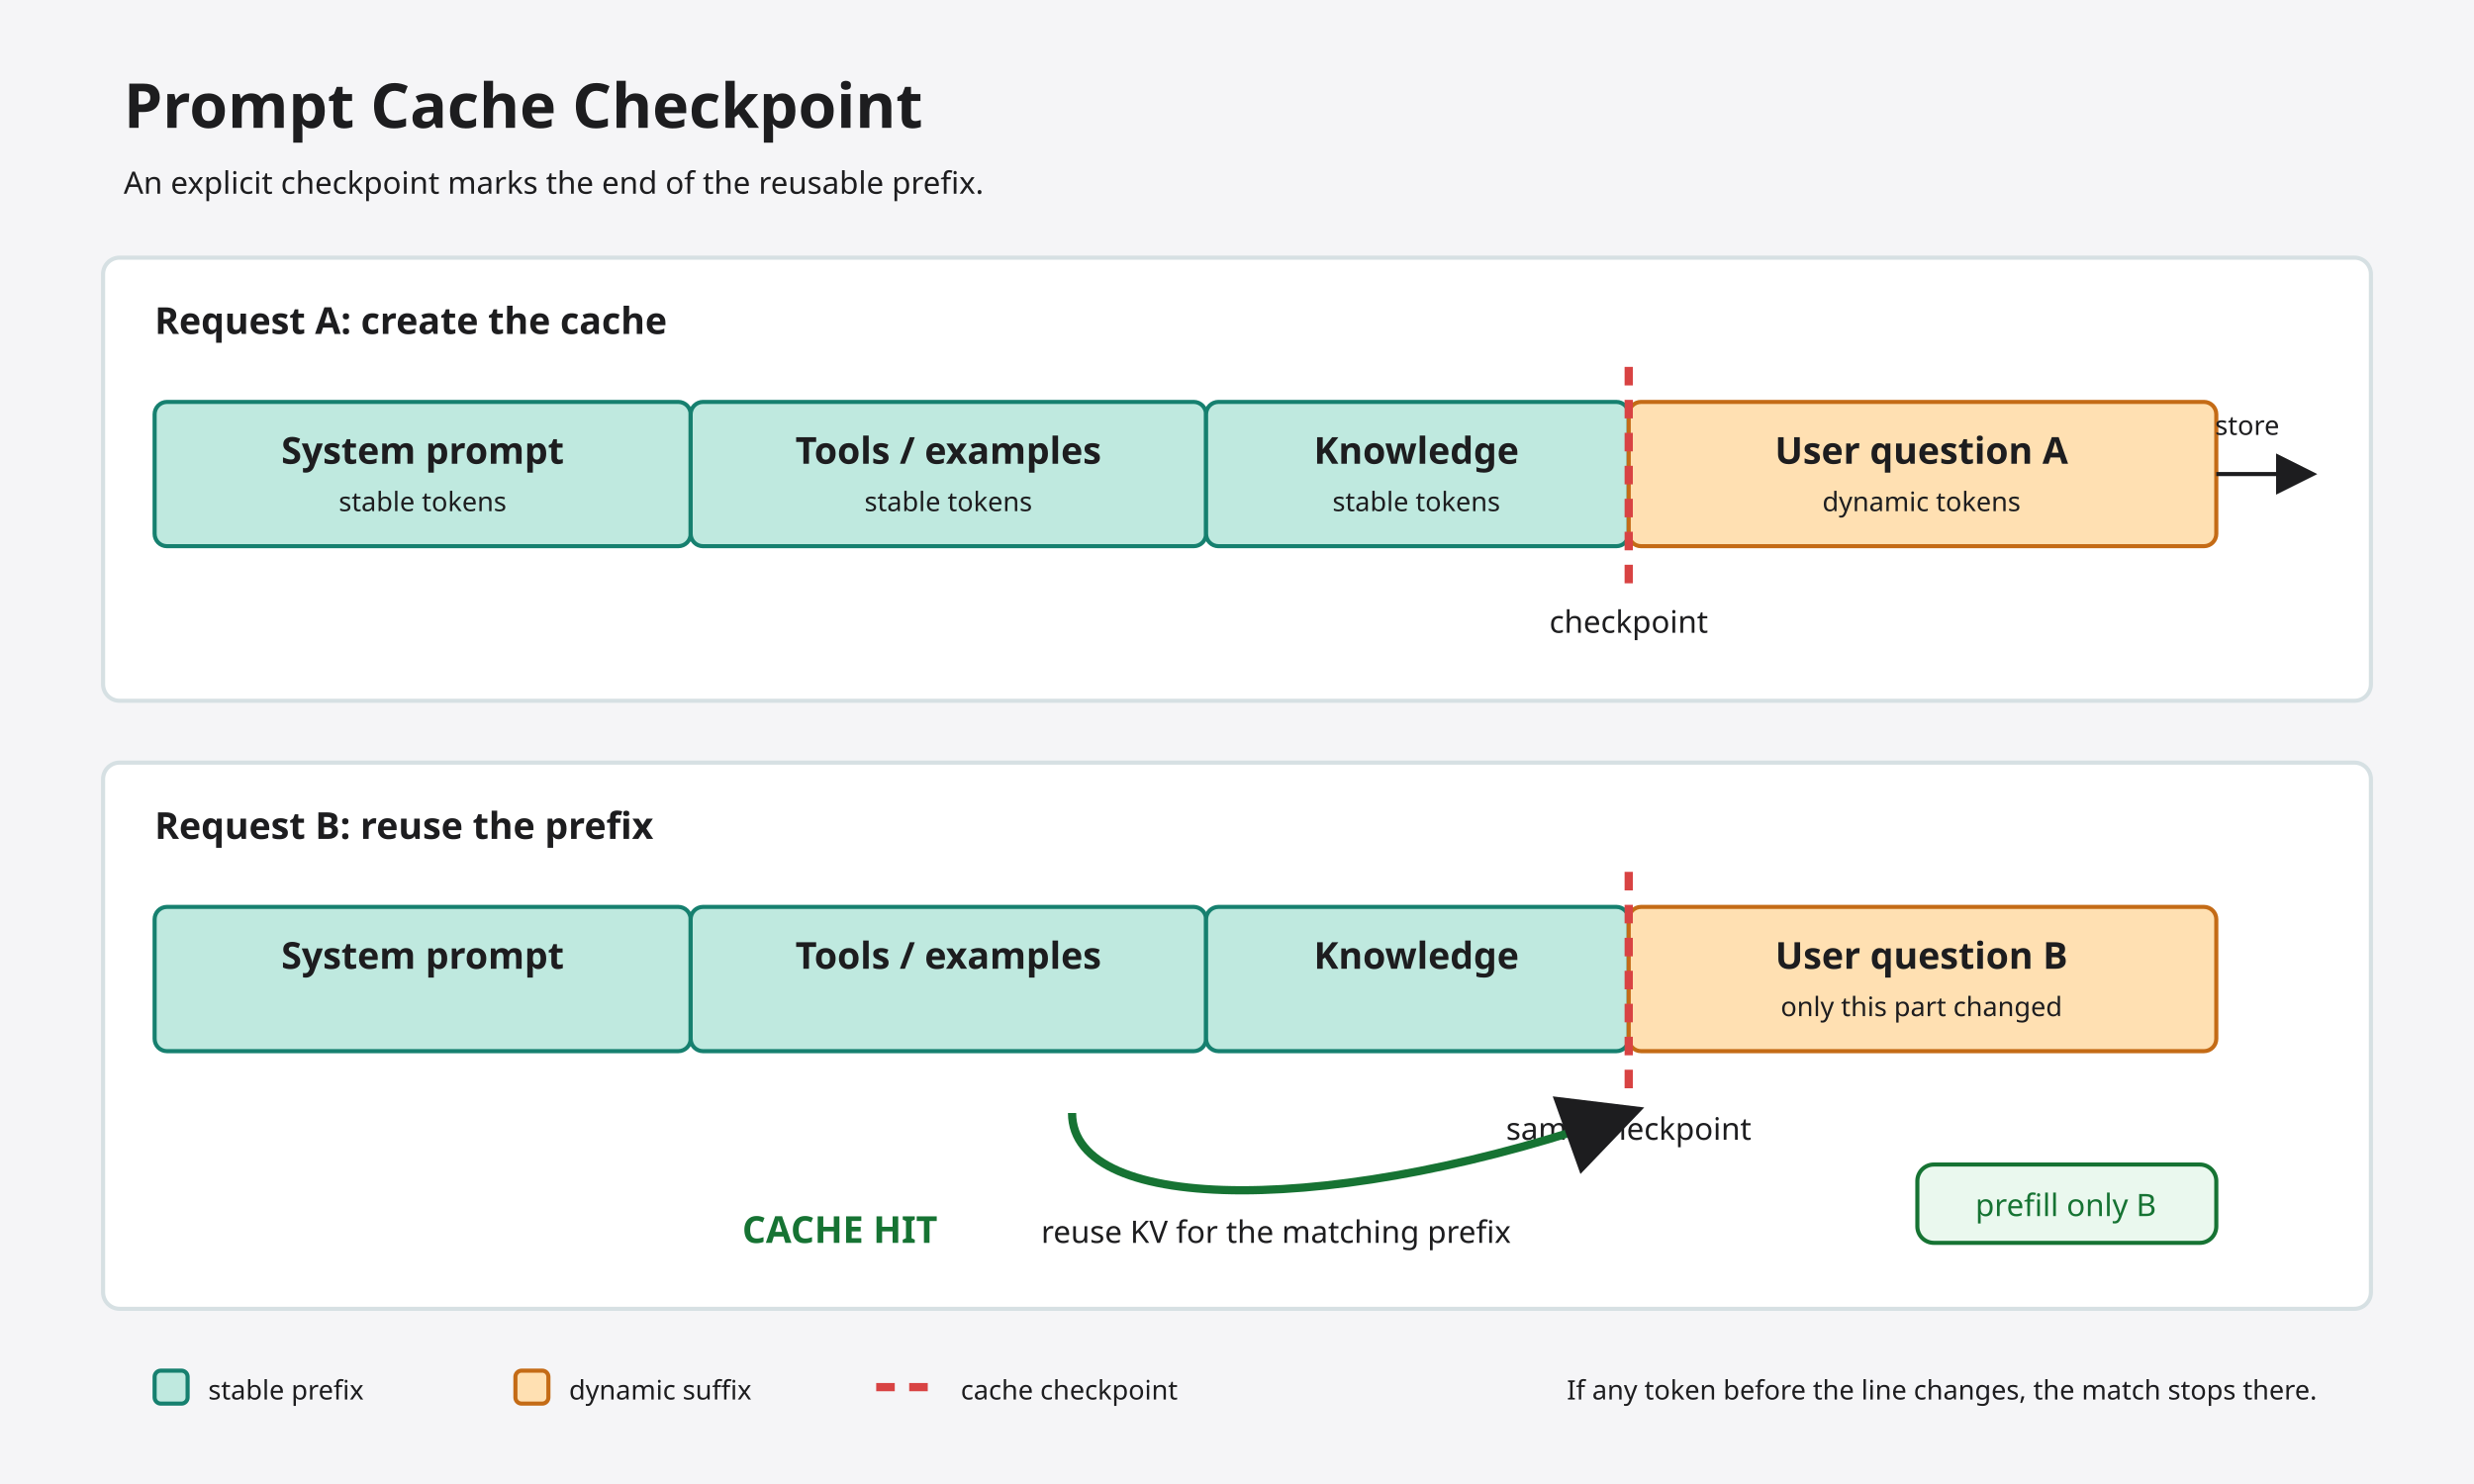
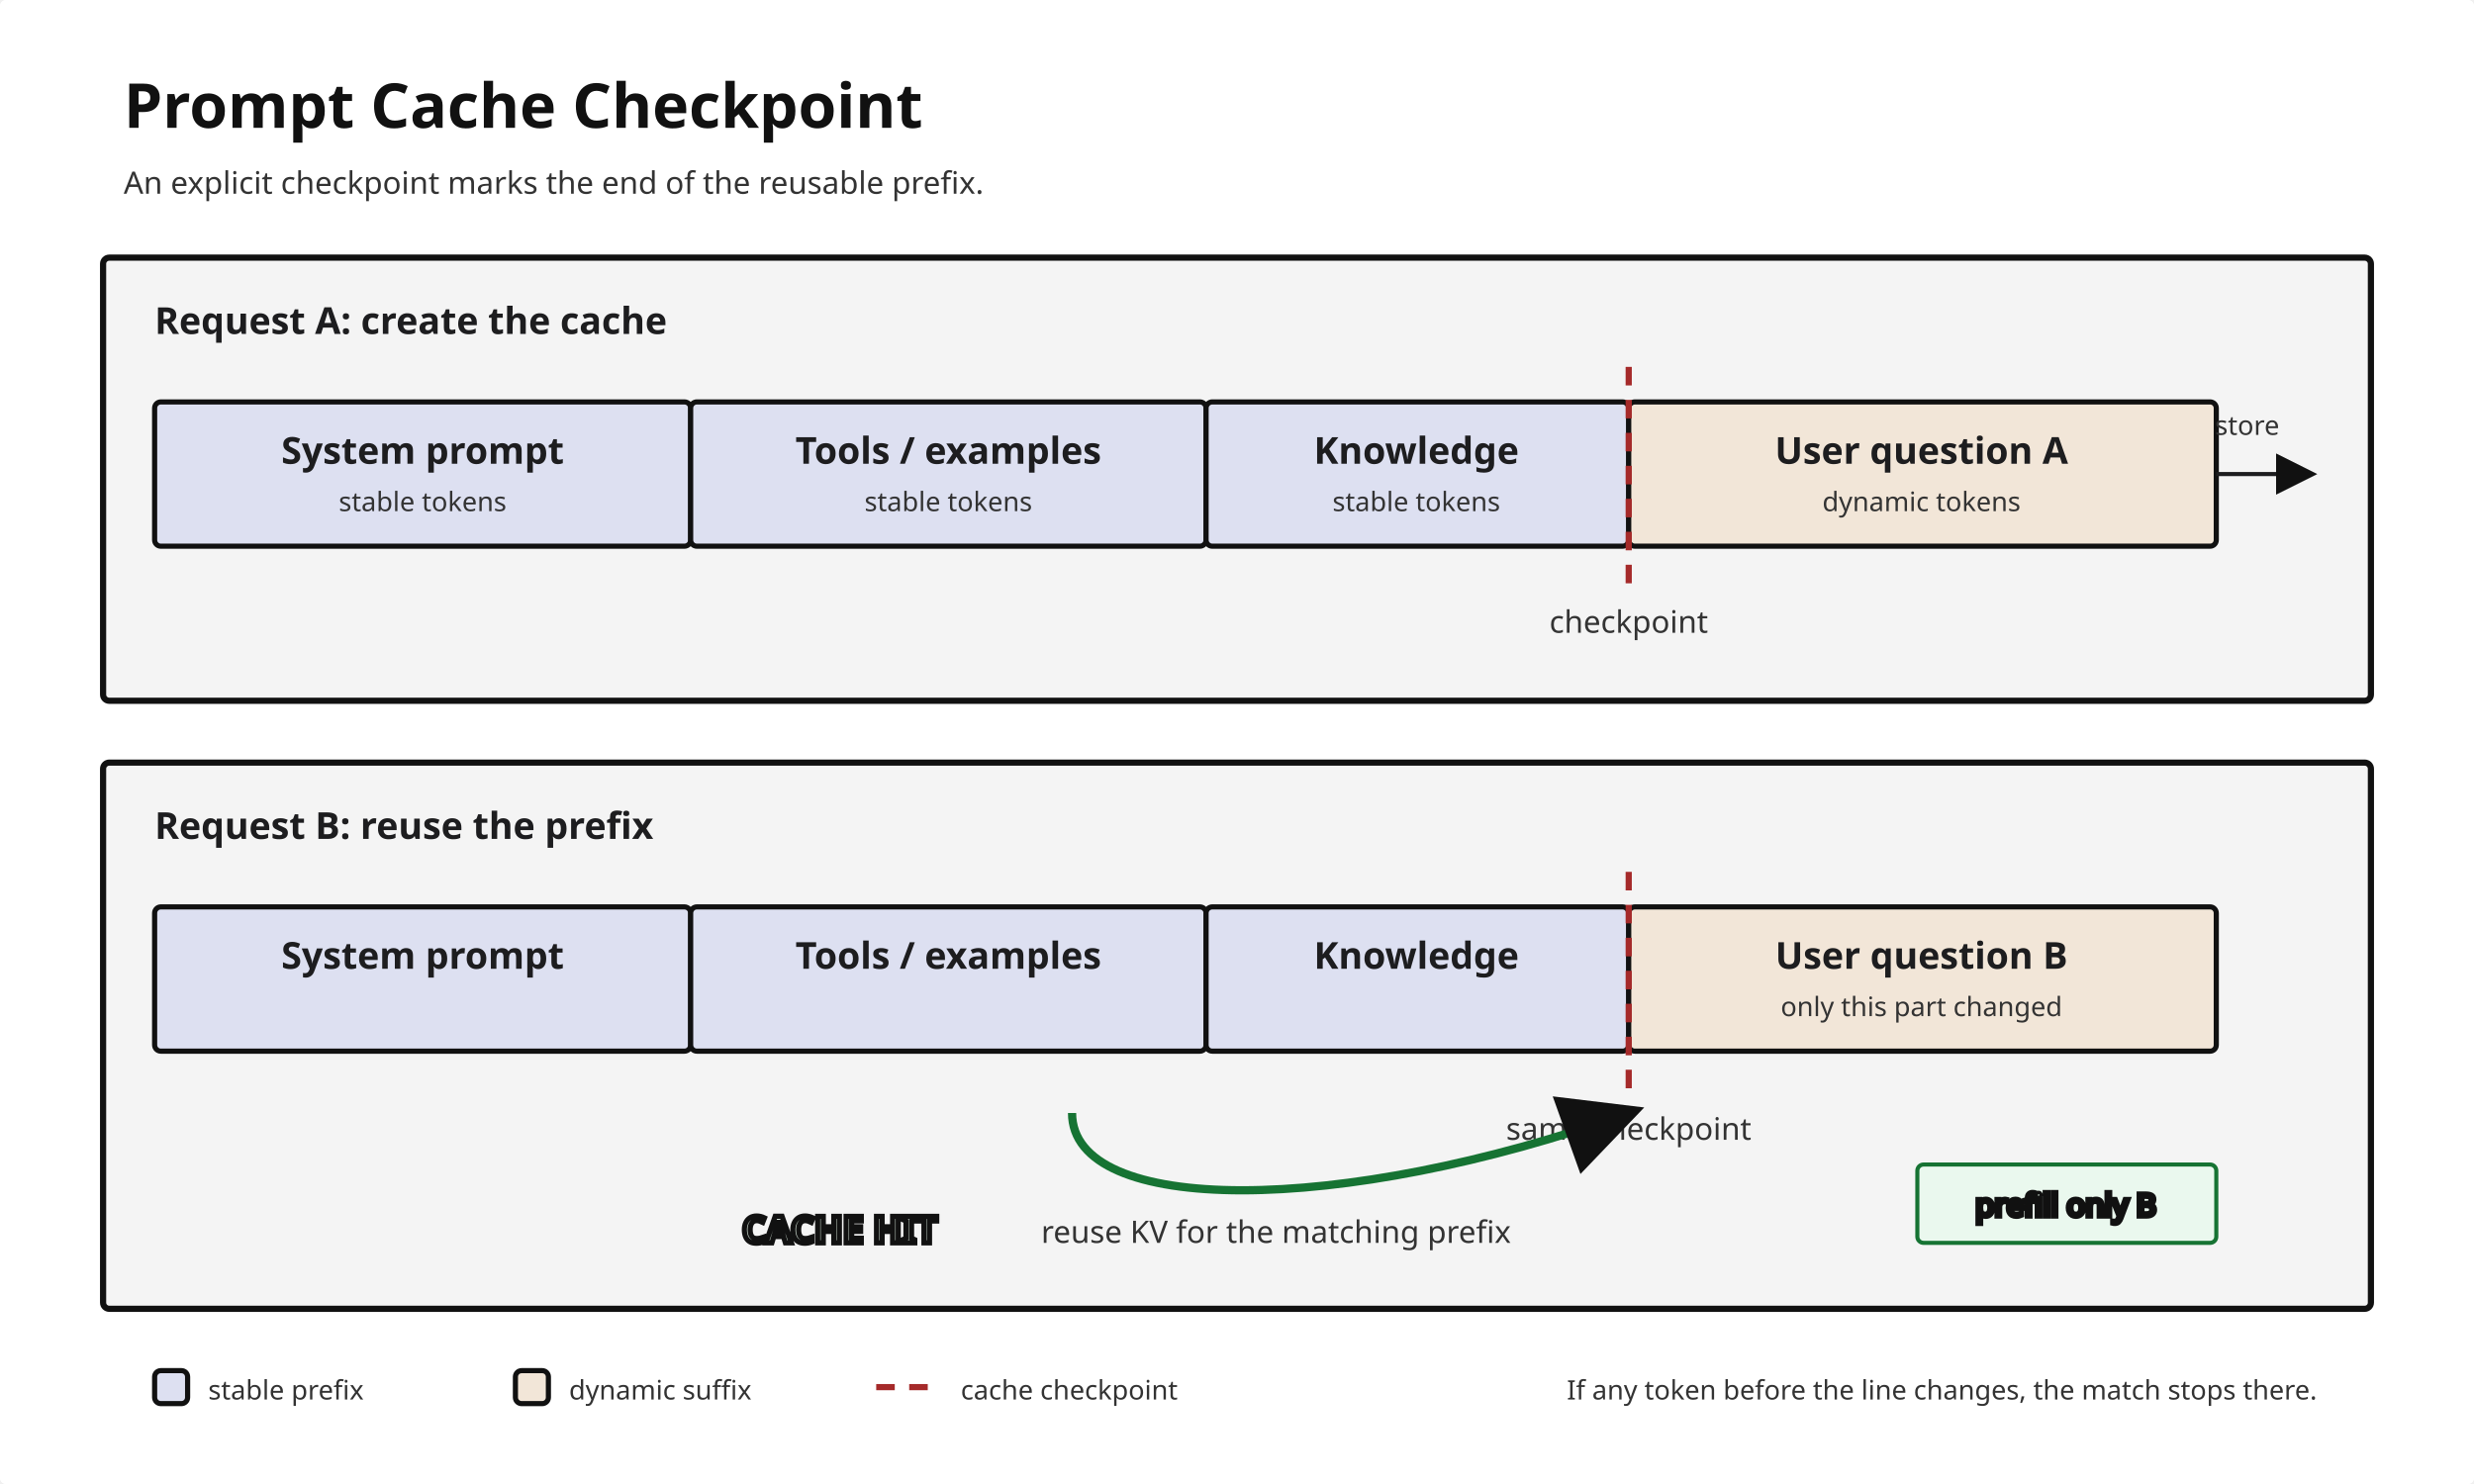
<svg xmlns="http://www.w3.org/2000/svg" width="1200" height="720" viewBox="0 0 1200 720" role="img" aria-labelledby="title desc">
  <defs>
    <marker id="arrow" markerWidth="10" markerHeight="10" refX="8" refY="5" orient="auto">
      <path d="M0,0 L10,5 L0,10 Z" fill="#1D1D1F" />
    </marker>
    <style>
      .ink { fill: #1D1D1F; font-family: Avenir Next, Segoe UI, sans-serif; }
      .title { font-size: 30px; font-weight: 700; }
      .label { font-size: 18px; font-weight: 600; }
      .small { font-size: 15px; }
      .tiny { font-size: 13px; }
      .panel { fill: #ffffff; stroke: #d6e0e3; stroke-width: 2; }
      .stable { fill: #bfe9df; stroke: #16806f; stroke-width: 2; }
      .dynamic { fill: #ffe0b2; stroke: #c46b16; stroke-width: 2; }
      .checkpoint { stroke: #d84343; stroke-width: 4; stroke-dasharray: 9 7; }
      .hit { fill: #167333; }
      .miss { fill: #FF3B30; }
    </style>
  </defs>
  <rect width="100%" height="100%" fill="#F5F5F7" />
  <rect width="1200" height="720" fill="#F5F5F7" />
  <text x="60" y="62" class="ink title">Prompt Cache Checkpoint</text>
  <text x="60" y="94" class="ink small">An explicit checkpoint marks the end of the reusable
        prefix.</text>
  <rect x="50" y="125" width="1100" height="215" rx="8" class="panel" />
  <text x="75" y="162" class="ink label">Request A: create the cache</text>
  <rect x="75" y="195" width="260" height="70" rx="6" class="stable" />
  <rect x="335" y="195" width="250" height="70" rx="6" class="stable" />
  <rect x="585" y="195" width="205" height="70" rx="6" class="stable" />
  <rect x="790" y="195" width="285" height="70" rx="6" class="dynamic" />
  <text x="205" y="225" text-anchor="middle" class="ink label">System prompt</text>
  <text x="205" y="248" text-anchor="middle" class="ink tiny">stable tokens</text>
  <text x="460" y="225" text-anchor="middle" class="ink label">Tools / examples</text>
  <text x="460" y="248" text-anchor="middle" class="ink tiny">stable tokens</text>
  <text x="687" y="225" text-anchor="middle" class="ink label">Knowledge</text>
  <text x="687" y="248" text-anchor="middle" class="ink tiny">stable tokens</text>
  <text x="932" y="225" text-anchor="middle" class="ink label">User question A</text>
  <text x="932" y="248" text-anchor="middle" class="ink tiny">dynamic tokens</text>
  <line x1="790" y1="178" x2="790" y2="286" class="checkpoint" />
  <text x="790" y="307" text-anchor="middle" class="ink small" fill="#FF3B30">checkpoint</text>
  <path d="M1075 230 H1120" stroke="#1D1D1F" stroke-width="2" marker-end="url(#arrow)" />
  <text x="1090" y="211" text-anchor="middle" class="ink tiny">store</text>
  <rect x="50" y="370" width="1100" height="265" rx="8" class="panel" />
  <text x="75" y="407" class="ink label">Request B: reuse the prefix</text>
  <rect x="75" y="440" width="260" height="70" rx="6" class="stable" />
  <rect x="335" y="440" width="250" height="70" rx="6" class="stable" />
  <rect x="585" y="440" width="205" height="70" rx="6" class="stable" />
  <rect x="790" y="440" width="285" height="70" rx="6" class="dynamic" />
  <text x="205" y="470" text-anchor="middle" class="ink label">System prompt</text>
  <text x="460" y="470" text-anchor="middle" class="ink label">Tools / examples</text>
  <text x="687" y="470" text-anchor="middle" class="ink label">Knowledge</text>
  <text x="932" y="470" text-anchor="middle" class="ink label">User question B</text>
  <text x="932" y="493" text-anchor="middle" class="ink tiny">only this part changed</text>
  <line x1="790" y1="423" x2="790" y2="532" class="checkpoint" />
  <text x="790" y="553" text-anchor="middle" class="ink small">same checkpoint</text>
  <path d="M520 540 C520 590 650 590 790 540" fill="none" stroke="#167333" stroke-width="4" marker-end="url(#arrow)" />
  <text x="360" y="603" class="ink label hit">CACHE HIT</text>
  <text x="505" y="603" class="ink small">reuse KV for the matching prefix</text>
  <rect x="930" y="565" width="145" height="38" rx="8" fill="#EAF8EE" stroke="#167333" stroke-width="2" />
  <text x="1002" y="590" text-anchor="middle" class="ink small hit">prefill only B</text>
  <rect x="75" y="665" width="16" height="16" rx="3" class="stable" />
  <text x="101" y="679" class="ink tiny">stable prefix</text>
  <rect x="250" y="665" width="16" height="16" rx="3" class="dynamic" />
  <text x="276" y="679" class="ink tiny">dynamic suffix</text>
  <line x1="425" y1="673" x2="455" y2="673" class="checkpoint" />
  <text x="466" y="679" class="ink tiny">cache checkpoint</text>
  <text x="760" y="679" class="ink tiny">If any token before the line changes, the match stops
        there.</text>
+   <style id="editorial-diagram-style">
+         text { font-family: Helvetica Neue, Segoe UI, sans-serif; letter-spacing: 0; }
+         .title { fill: #111111 !important; font-weight: 800 !important; }
+         .small, .tiny { fill: #333333 !important; }
+         rect { rx: 3px; }
+         .panel { fill: #F4F4F4 !important; stroke: #111111 !important; stroke-width: 3 !important; }
+         .stable { fill: #DDE0F1 !important; stroke: #111111 !important; stroke-width: 2.5 !important; }
+         .dynamic { fill: #F2E6D8 !important; stroke: #111111 !important; stroke-width: 2.5 !important; }
+         .checkpoint, .miss { fill: #F2D9D8 !important; stroke: #A52A2A !important; stroke-width: 3 !important; }
+         .hit { fill: #DCEBDF !important; stroke: #111111 !important; stroke-width: 2.5 !important; }
+         marker path { fill: #111111 !important; }
+         [fill="#F5F5F7" i] { fill: #FFFFFF !important; }
+     </style>
</svg>
